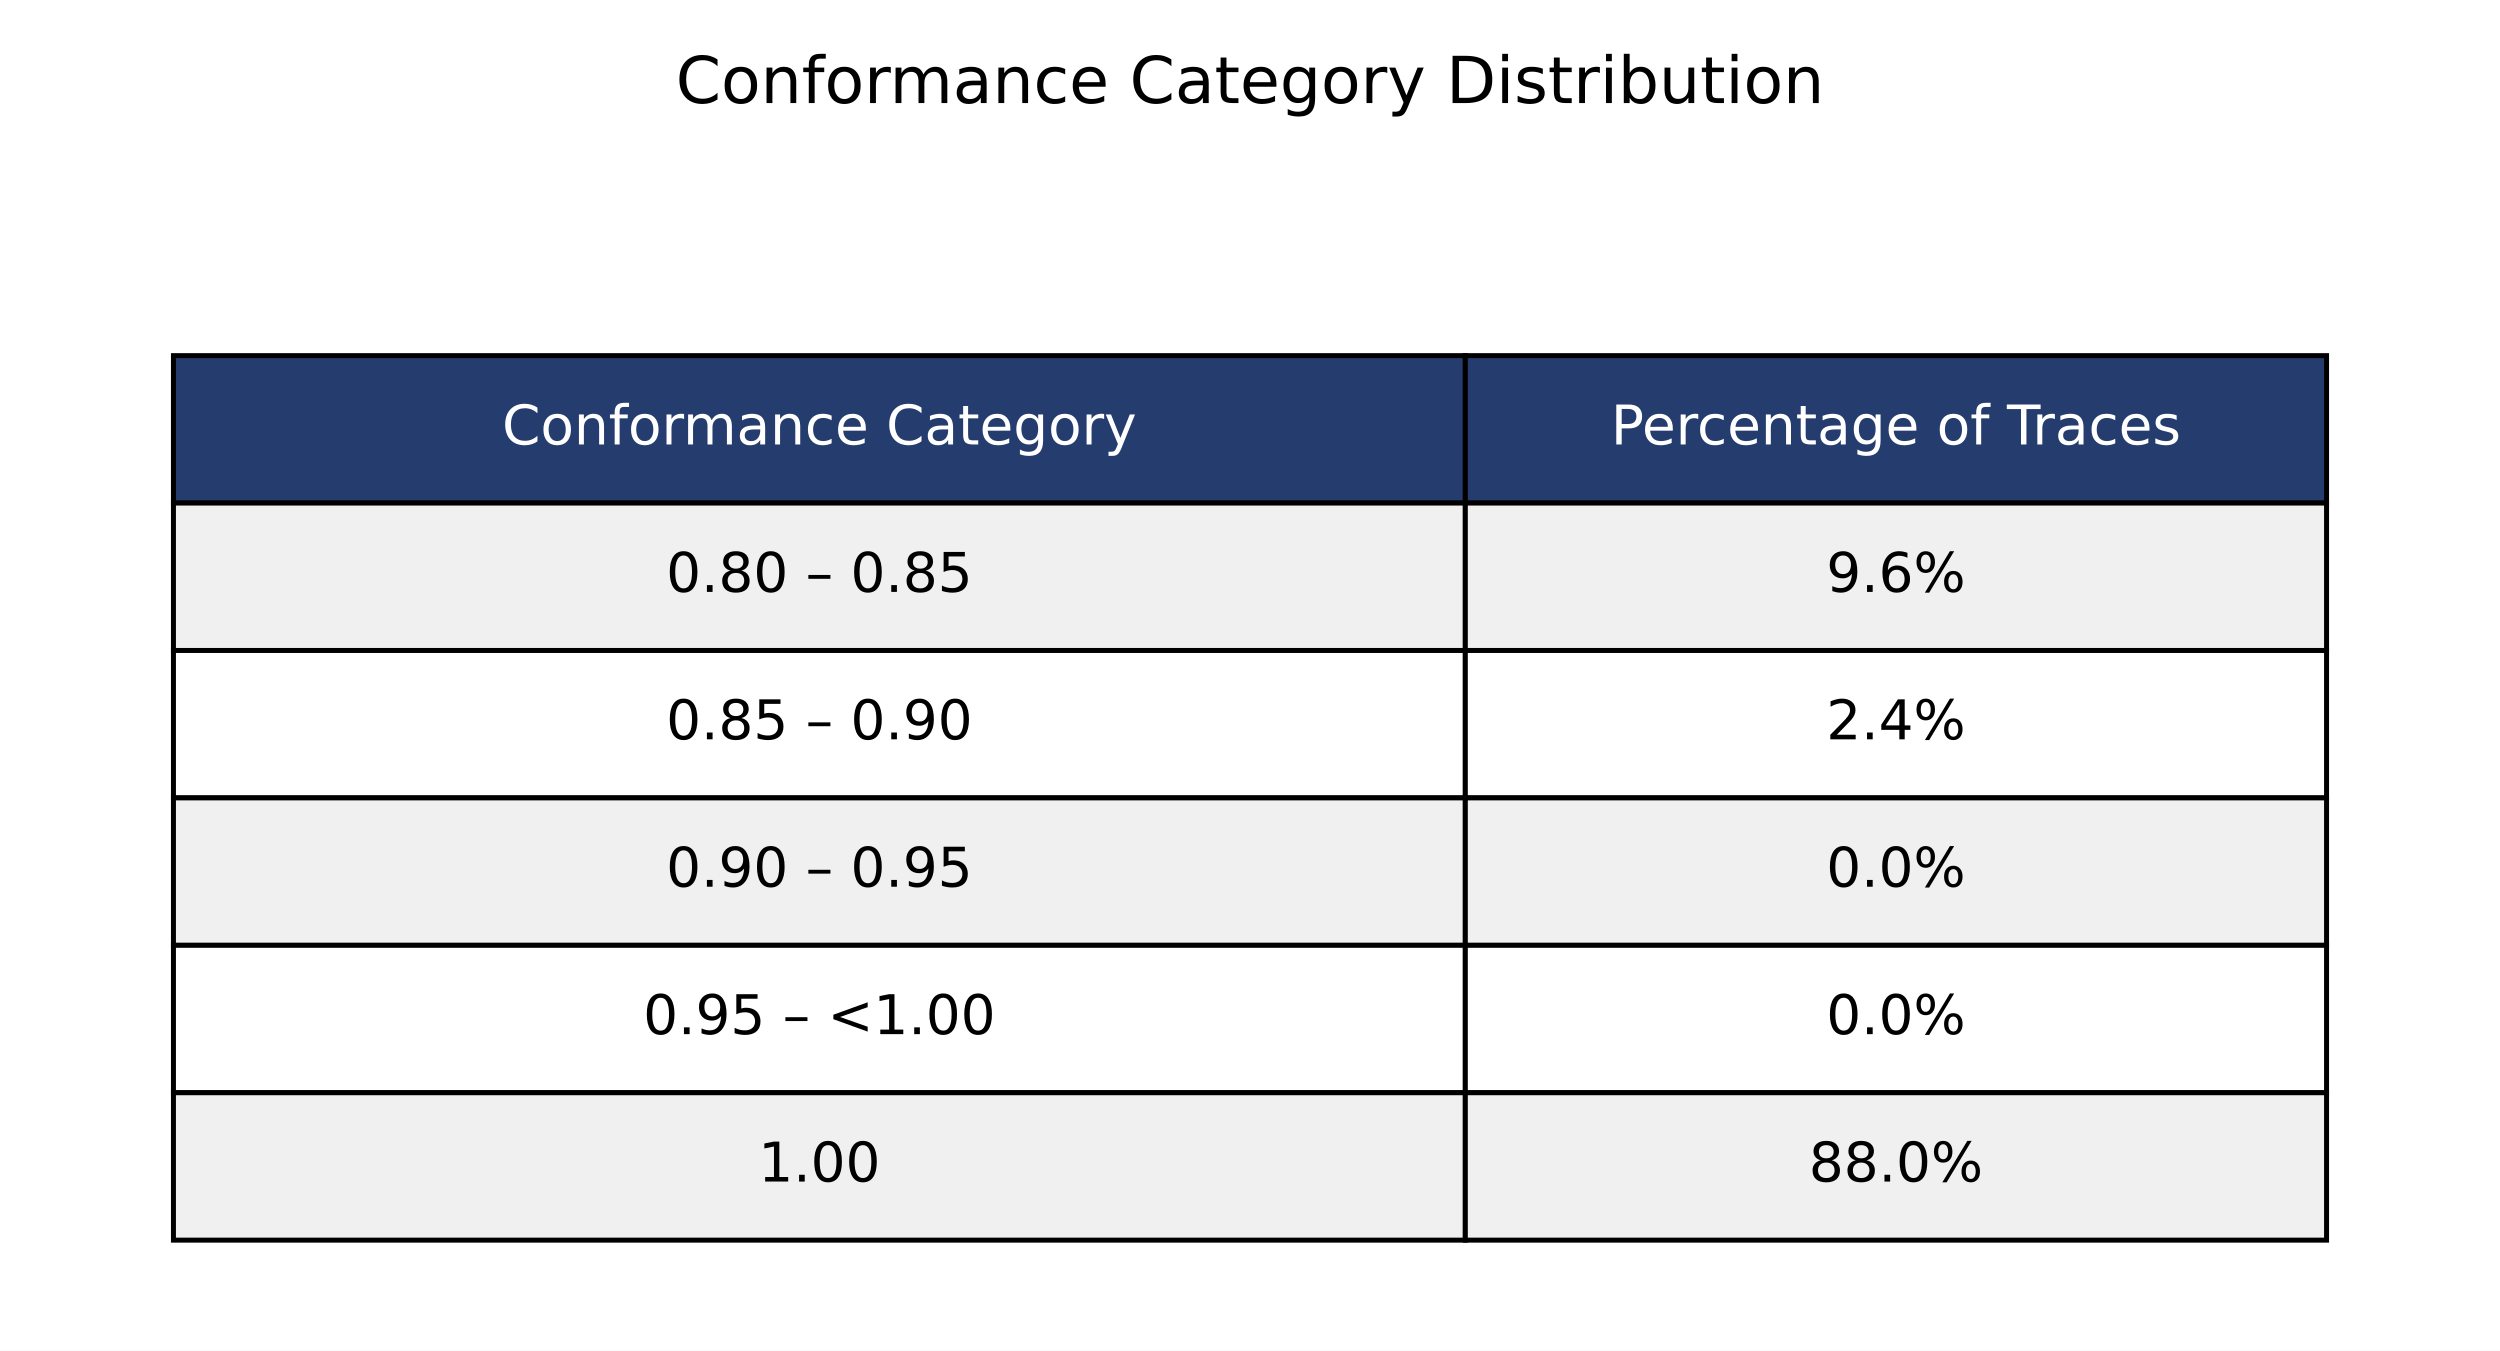
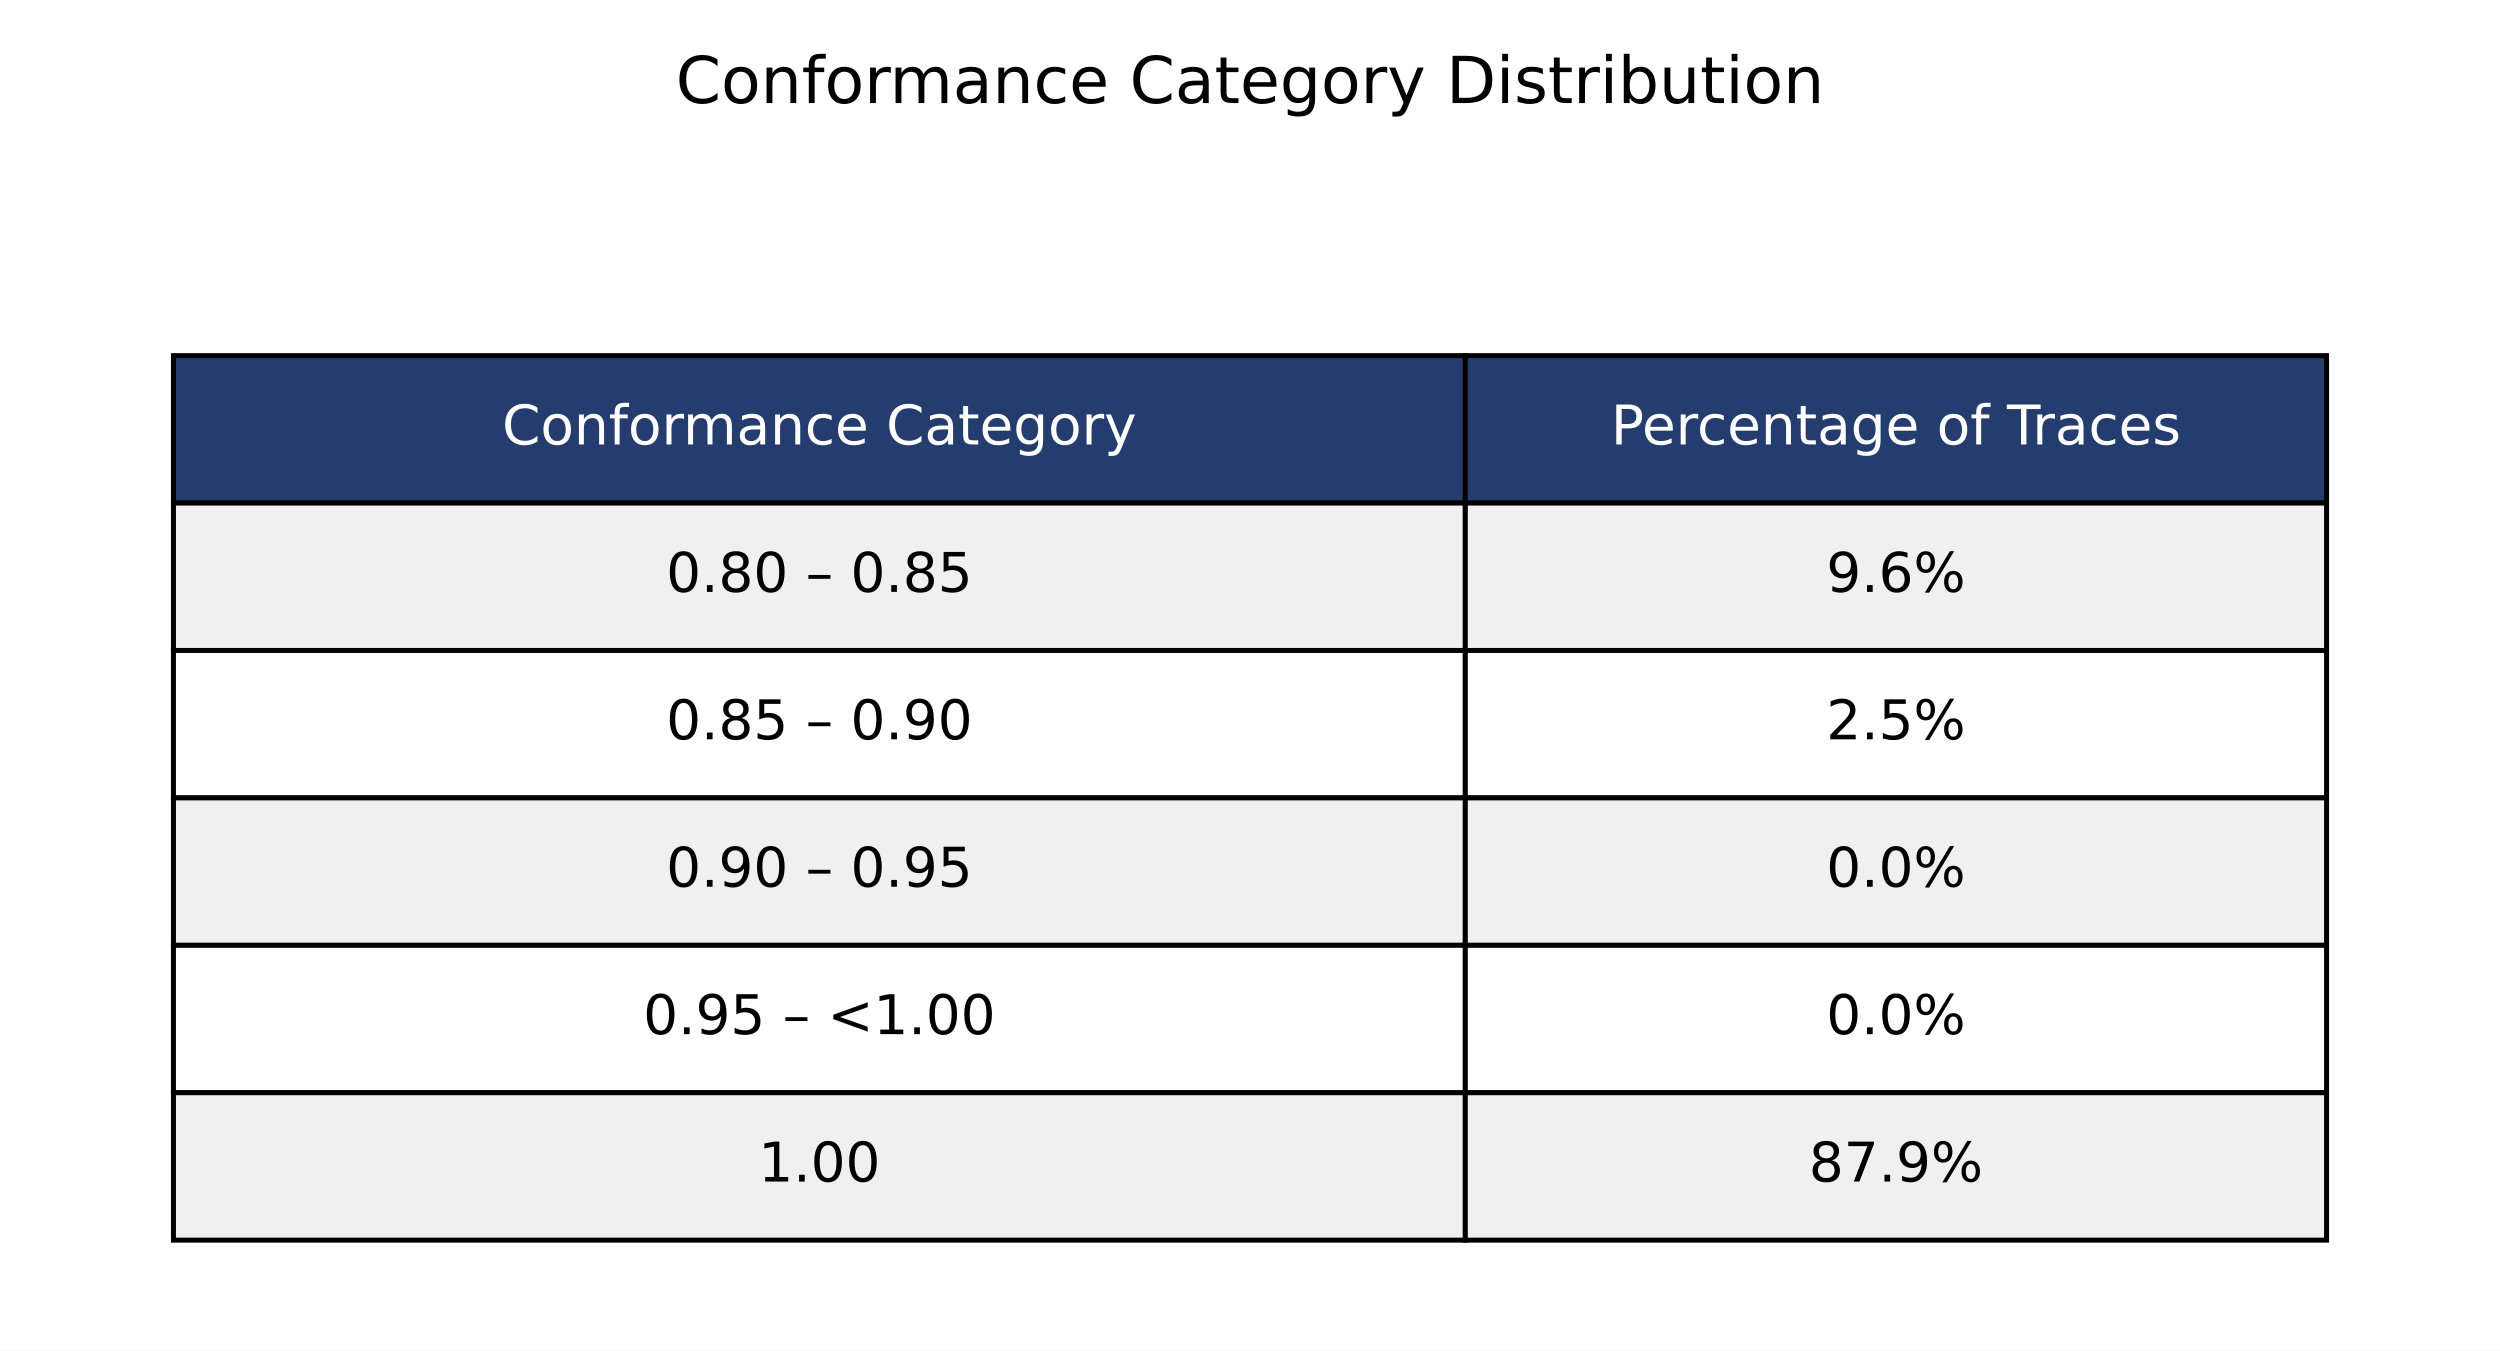
<svg xmlns="http://www.w3.org/2000/svg" xmlns:xlink="http://www.w3.org/1999/xlink" width="501.6pt" height="270.998pt" viewBox="0 0 501.6 270.998" version="1.1">
  <defs>
    <style type="text/css">*{stroke-linejoin: round; stroke-linecap: butt}</style>
  </defs>
  <g id="figure_1">
    <g id="patch_1">
      <path d="M 0 270.998  L 501.6 270.998  L 501.6 0  L 0 0  z " style="fill: #ffffff" />
    </g>
    <g id="axes_1">
      <g id="table_1">
        <g id="patch_2">
          <path d="M 34.8 100.934  L 294 100.934  L 294 71.356  L 34.8 71.356  z " style="fill: #243c6e; stroke: #000000; stroke-linejoin: miter" />
        </g>
        <g id="text_1">
          <g style="fill: #ffffff" transform="translate(100.7478 89.18048) scale(0.11 -0.11)">
            <defs>
              <path id="DejaVuSans-43" d="M 4122 4306  L 4122 3641  Q 3803 3938 3442 4084  Q 3081 4231 2675 4231  Q 1875 4231 1450 3742  Q 1025 3253 1025 2328  Q 1025 1406 1450 917  Q 1875 428 2675 428  Q 3081 428 3442 575  Q 3803 722 4122 1019  L 4122 359  Q 3791 134 3420 21  Q 3050 -91 2638 -91  Q 1578 -91 968 557  Q 359 1206 359 2328  Q 359 3453 968 4101  Q 1578 4750 2638 4750  Q 3056 4750 3426 4639  Q 3797 4528 4122 4306  z " transform="scale(0.015625)" />
              <path id="DejaVuSans-6f" d="M 1959 3097  Q 1497 3097 1228 2736  Q 959 2375 959 1747  Q 959 1119 1226 758  Q 1494 397 1959 397  Q 2419 397 2687 759  Q 2956 1122 2956 1747  Q 2956 2369 2687 2733  Q 2419 3097 1959 3097  z M 1959 3584  Q 2709 3584 3137 3096  Q 3566 2609 3566 1747  Q 3566 888 3137 398  Q 2709 -91 1959 -91  Q 1206 -91 779 398  Q 353 888 353 1747  Q 353 2609 779 3096  Q 1206 3584 1959 3584  z " transform="scale(0.015625)" />
              <path id="DejaVuSans-6e" d="M 3513 2113  L 3513 0  L 2938 0  L 2938 2094  Q 2938 2591 2744 2837  Q 2550 3084 2163 3084  Q 1697 3084 1428 2787  Q 1159 2491 1159 1978  L 1159 0  L 581 0  L 581 3500  L 1159 3500  L 1159 2956  Q 1366 3272 1645 3428  Q 1925 3584 2291 3584  Q 2894 3584 3203 3211  Q 3513 2838 3513 2113  z " transform="scale(0.015625)" />
              <path id="DejaVuSans-66" d="M 2375 4863  L 2375 4384  L 1825 4384  Q 1516 4384 1395 4259  Q 1275 4134 1275 3809  L 1275 3500  L 2222 3500  L 2222 3053  L 1275 3053  L 1275 0  L 697 0  L 697 3053  L 147 3053  L 147 3500  L 697 3500  L 697 3744  Q 697 4328 969 4595  Q 1241 4863 1831 4863  L 2375 4863  z " transform="scale(0.015625)" />
              <path id="DejaVuSans-72" d="M 2631 2963  Q 2534 3019 2420 3045  Q 2306 3072 2169 3072  Q 1681 3072 1420 2755  Q 1159 2438 1159 1844  L 1159 0  L 581 0  L 581 3500  L 1159 3500  L 1159 2956  Q 1341 3275 1631 3429  Q 1922 3584 2338 3584  Q 2397 3584 2469 3576  Q 2541 3569 2628 3553  L 2631 2963  z " transform="scale(0.015625)" />
              <path id="DejaVuSans-6d" d="M 3328 2828  Q 3544 3216 3844 3400  Q 4144 3584 4550 3584  Q 5097 3584 5394 3201  Q 5691 2819 5691 2113  L 5691 0  L 5113 0  L 5113 2094  Q 5113 2597 4934 2840  Q 4756 3084 4391 3084  Q 3944 3084 3684 2787  Q 3425 2491 3425 1978  L 3425 0  L 2847 0  L 2847 2094  Q 2847 2600 2669 2842  Q 2491 3084 2119 3084  Q 1678 3084 1418 2786  Q 1159 2488 1159 1978  L 1159 0  L 581 0  L 581 3500  L 1159 3500  L 1159 2956  Q 1356 3278 1631 3431  Q 1906 3584 2284 3584  Q 2666 3584 2933 3390  Q 3200 3197 3328 2828  z " transform="scale(0.015625)" />
              <path id="DejaVuSans-61" d="M 2194 1759  Q 1497 1759 1228 1600  Q 959 1441 959 1056  Q 959 750 1161 570  Q 1363 391 1709 391  Q 2188 391 2477 730  Q 2766 1069 2766 1631  L 2766 1759  L 2194 1759  z M 3341 1997  L 3341 0  L 2766 0  L 2766 531  Q 2569 213 2275 61  Q 1981 -91 1556 -91  Q 1019 -91 701 211  Q 384 513 384 1019  Q 384 1609 779 1909  Q 1175 2209 1959 2209  L 2766 2209  L 2766 2266  Q 2766 2663 2505 2880  Q 2244 3097 1772 3097  Q 1472 3097 1187 3025  Q 903 2953 641 2809  L 641 3341  Q 956 3463 1253 3523  Q 1550 3584 1831 3584  Q 2591 3584 2966 3190  Q 3341 2797 3341 1997  z " transform="scale(0.015625)" />
              <path id="DejaVuSans-63" d="M 3122 3366  L 3122 2828  Q 2878 2963 2633 3030  Q 2388 3097 2138 3097  Q 1578 3097 1268 2742  Q 959 2388 959 1747  Q 959 1106 1268 751  Q 1578 397 2138 397  Q 2388 397 2633 464  Q 2878 531 3122 666  L 3122 134  Q 2881 22 2623 -34  Q 2366 -91 2075 -91  Q 1284 -91 818 406  Q 353 903 353 1747  Q 353 2603 823 3093  Q 1294 3584 2113 3584  Q 2378 3584 2631 3529  Q 2884 3475 3122 3366  z " transform="scale(0.015625)" />
              <path id="DejaVuSans-65" d="M 3597 1894  L 3597 1613  L 953 1613  Q 991 1019 1311 708  Q 1631 397 2203 397  Q 2534 397 2845 478  Q 3156 559 3463 722  L 3463 178  Q 3153 47 2828 -22  Q 2503 -91 2169 -91  Q 1331 -91 842 396  Q 353 884 353 1716  Q 353 2575 817 3079  Q 1281 3584 2069 3584  Q 2775 3584 3186 3129  Q 3597 2675 3597 1894  z M 3022 2063  Q 3016 2534 2758 2815  Q 2500 3097 2075 3097  Q 1594 3097 1305 2825  Q 1016 2553 972 2059  L 3022 2063  z " transform="scale(0.015625)" />
              <path id="DejaVuSans-20" transform="scale(0.015625)" />
              <path id="DejaVuSans-74" d="M 1172 4494  L 1172 3500  L 2356 3500  L 2356 3053  L 1172 3053  L 1172 1153  Q 1172 725 1289 603  Q 1406 481 1766 481  L 2356 481  L 2356 0  L 1766 0  Q 1100 0 847 248  Q 594 497 594 1153  L 594 3053  L 172 3053  L 172 3500  L 594 3500  L 594 4494  L 1172 4494  z " transform="scale(0.015625)" />
              <path id="DejaVuSans-67" d="M 2906 1791  Q 2906 2416 2648 2759  Q 2391 3103 1925 3103  Q 1463 3103 1205 2759  Q 947 2416 947 1791  Q 947 1169 1205 825  Q 1463 481 1925 481  Q 2391 481 2648 825  Q 2906 1169 2906 1791  z M 3481 434  Q 3481 -459 3084 -895  Q 2688 -1331 1869 -1331  Q 1566 -1331 1297 -1286  Q 1028 -1241 775 -1147  L 775 -588  Q 1028 -725 1275 -790  Q 1522 -856 1778 -856  Q 2344 -856 2625 -561  Q 2906 -266 2906 331  L 2906 616  Q 2728 306 2450 153  Q 2172 0 1784 0  Q 1141 0 747 490  Q 353 981 353 1791  Q 353 2603 747 3093  Q 1141 3584 1784 3584  Q 2172 3584 2450 3431  Q 2728 3278 2906 2969  L 2906 3500  L 3481 3500  L 3481 434  z " transform="scale(0.015625)" />
              <path id="DejaVuSans-79" d="M 2059 -325  Q 1816 -950 1584 -1140  Q 1353 -1331 966 -1331  L 506 -1331  L 506 -850  L 844 -850  Q 1081 -850 1212 -737  Q 1344 -625 1503 -206  L 1606 56  L 191 3500  L 800 3500  L 1894 763  L 2988 3500  L 3597 3500  L 2059 -325  z " transform="scale(0.015625)" />
            </defs>
            <use xlink:href="#DejaVuSans-43" />
            <use xlink:href="#DejaVuSans-6f" transform="translate(69.82422 0)" />
            <use xlink:href="#DejaVuSans-6e" transform="translate(131.0059 0)" />
            <use xlink:href="#DejaVuSans-66" transform="translate(194.3848 0)" />
            <use xlink:href="#DejaVuSans-6f" transform="translate(229.5898 0)" />
            <use xlink:href="#DejaVuSans-72" transform="translate(290.7715 0)" />
            <use xlink:href="#DejaVuSans-6d" transform="translate(330.1348 0)" />
            <use xlink:href="#DejaVuSans-61" transform="translate(427.5469 0)" />
            <use xlink:href="#DejaVuSans-6e" transform="translate(488.8262 0)" />
            <use xlink:href="#DejaVuSans-63" transform="translate(552.2051 0)" />
            <use xlink:href="#DejaVuSans-65" transform="translate(607.1855 0)" />
            <use xlink:href="#DejaVuSans-20" transform="translate(668.709 0)" />
            <use xlink:href="#DejaVuSans-43" transform="translate(700.4961 0)" />
            <use xlink:href="#DejaVuSans-61" transform="translate(770.3203 0)" />
            <use xlink:href="#DejaVuSans-74" transform="translate(831.5996 0)" />
            <use xlink:href="#DejaVuSans-65" transform="translate(870.8086 0)" />
            <use xlink:href="#DejaVuSans-67" transform="translate(932.332 0)" />
            <use xlink:href="#DejaVuSans-6f" transform="translate(995.8086 0)" />
            <use xlink:href="#DejaVuSans-72" transform="translate(1056.99 0)" />
            <use xlink:href="#DejaVuSans-79" transform="translate(1098.104 0)" />
          </g>
        </g>
        <g id="patch_3">
          <path d="M 294 100.934  L 466.8 100.934  L 466.8 71.356  L 294 71.356  z " style="fill: #243c6e; stroke: #000000; stroke-linejoin: miter" />
        </g>
        <g id="text_2">
          <g style="fill: #ffffff" transform="translate(323.2146 89.18048) scale(0.11 -0.11)">
            <defs>
              <path id="DejaVuSans-50" d="M 1259 4147  L 1259 2394  L 2053 2394  Q 2494 2394 2734 2622  Q 2975 2850 2975 3272  Q 2975 3691 2734 3919  Q 2494 4147 2053 4147  L 1259 4147  z M 628 4666  L 2053 4666  Q 2838 4666 3239 4311  Q 3641 3956 3641 3272  Q 3641 2581 3239 2228  Q 2838 1875 2053 1875  L 1259 1875  L 1259 0  L 628 0  L 628 4666  z " transform="scale(0.015625)" />
              <path id="DejaVuSans-54" d="M -19 4666  L 3928 4666  L 3928 4134  L 2272 4134  L 2272 0  L 1638 0  L 1638 4134  L -19 4134  L -19 4666  z " transform="scale(0.015625)" />
              <path id="DejaVuSans-73" d="M 2834 3397  L 2834 2853  Q 2591 2978 2328 3040  Q 2066 3103 1784 3103  Q 1356 3103 1142 2972  Q 928 2841 928 2578  Q 928 2378 1081 2264  Q 1234 2150 1697 2047  L 1894 2003  Q 2506 1872 2764 1633  Q 3022 1394 3022 966  Q 3022 478 2636 193  Q 2250 -91 1575 -91  Q 1294 -91 989 -36  Q 684 19 347 128  L 347 722  Q 666 556 975 473  Q 1284 391 1588 391  Q 1994 391 2212 530  Q 2431 669 2431 922  Q 2431 1156 2273 1281  Q 2116 1406 1581 1522  L 1381 1569  Q 847 1681 609 1914  Q 372 2147 372 2553  Q 372 3047 722 3315  Q 1072 3584 1716 3584  Q 2034 3584 2315 3537  Q 2597 3491 2834 3397  z " transform="scale(0.015625)" />
            </defs>
            <use xlink:href="#DejaVuSans-50" />
            <use xlink:href="#DejaVuSans-65" transform="translate(56.67773 0)" />
            <use xlink:href="#DejaVuSans-72" transform="translate(118.2012 0)" />
            <use xlink:href="#DejaVuSans-63" transform="translate(157.0645 0)" />
            <use xlink:href="#DejaVuSans-65" transform="translate(212.0449 0)" />
            <use xlink:href="#DejaVuSans-6e" transform="translate(273.5684 0)" />
            <use xlink:href="#DejaVuSans-74" transform="translate(336.9473 0)" />
            <use xlink:href="#DejaVuSans-61" transform="translate(376.1562 0)" />
            <use xlink:href="#DejaVuSans-67" transform="translate(437.4355 0)" />
            <use xlink:href="#DejaVuSans-65" transform="translate(500.9121 0)" />
            <use xlink:href="#DejaVuSans-20" transform="translate(562.4355 0)" />
            <use xlink:href="#DejaVuSans-6f" transform="translate(594.2227 0)" />
            <use xlink:href="#DejaVuSans-66" transform="translate(655.4043 0)" />
            <use xlink:href="#DejaVuSans-20" transform="translate(690.6094 0)" />
            <use xlink:href="#DejaVuSans-54" transform="translate(722.3965 0)" />
            <use xlink:href="#DejaVuSans-72" transform="translate(768.7305 0)" />
            <use xlink:href="#DejaVuSans-61" transform="translate(809.8438 0)" />
            <use xlink:href="#DejaVuSans-63" transform="translate(871.123 0)" />
            <use xlink:href="#DejaVuSans-65" transform="translate(926.1035 0)" />
            <use xlink:href="#DejaVuSans-73" transform="translate(987.627 0)" />
          </g>
        </g>
        <g id="patch_4">
          <path d="M 34.8 130.512  L 294 130.512  L 294 100.934  L 34.8 100.934  z " style="fill: #f0f0f0; stroke: #000000; stroke-linejoin: miter" />
        </g>
        <g id="text_3">
          <g transform="translate(133.6619 118.7581) scale(0.11 -0.11)">
            <defs>
              <path id="DejaVuSans-30" d="M 2034 4250  Q 1547 4250 1301 3770  Q 1056 3291 1056 2328  Q 1056 1369 1301 889  Q 1547 409 2034 409  Q 2525 409 2770 889  Q 3016 1369 3016 2328  Q 3016 3291 2770 3770  Q 2525 4250 2034 4250  z M 2034 4750  Q 2819 4750 3233 4129  Q 3647 3509 3647 2328  Q 3647 1150 3233 529  Q 2819 -91 2034 -91  Q 1250 -91 836 529  Q 422 1150 422 2328  Q 422 3509 836 4129  Q 1250 4750 2034 4750  z " transform="scale(0.015625)" />
              <path id="DejaVuSans-2e" d="M 684 794  L 1344 794  L 1344 0  L 684 0  L 684 794  z " transform="scale(0.015625)" />
              <path id="DejaVuSans-38" d="M 2034 2216  Q 1584 2216 1326 1975  Q 1069 1734 1069 1313  Q 1069 891 1326 650  Q 1584 409 2034 409  Q 2484 409 2743 651  Q 3003 894 3003 1313  Q 3003 1734 2745 1975  Q 2488 2216 2034 2216  z M 1403 2484  Q 997 2584 770 2862  Q 544 3141 544 3541  Q 544 4100 942 4425  Q 1341 4750 2034 4750  Q 2731 4750 3128 4425  Q 3525 4100 3525 3541  Q 3525 3141 3298 2862  Q 3072 2584 2669 2484  Q 3125 2378 3379 2068  Q 3634 1759 3634 1313  Q 3634 634 3220 271  Q 2806 -91 2034 -91  Q 1263 -91 848 271  Q 434 634 434 1313  Q 434 1759 690 2068  Q 947 2378 1403 2484  z M 1172 3481  Q 1172 3119 1398 2916  Q 1625 2713 2034 2713  Q 2441 2713 2670 2916  Q 2900 3119 2900 3481  Q 2900 3844 2670 4047  Q 2441 4250 2034 4250  Q 1625 4250 1398 4047  Q 1172 3844 1172 3481  z " transform="scale(0.015625)" />
              <path id="DejaVuSans-2013" d="M 313 1978  L 2888 1978  L 2888 1528  L 313 1528  L 313 1978  z " transform="scale(0.015625)" />
              <path id="DejaVuSans-35" d="M 691 4666  L 3169 4666  L 3169 4134  L 1269 4134  L 1269 2991  Q 1406 3038 1543 3061  Q 1681 3084 1819 3084  Q 2600 3084 3056 2656  Q 3513 2228 3513 1497  Q 3513 744 3044 326  Q 2575 -91 1722 -91  Q 1428 -91 1123 -41  Q 819 9 494 109  L 494 744  Q 775 591 1075 516  Q 1375 441 1709 441  Q 2250 441 2565 725  Q 2881 1009 2881 1497  Q 2881 1984 2565 2268  Q 2250 2553 1709 2553  Q 1456 2553 1204 2497  Q 953 2441 691 2322  L 691 4666  z " transform="scale(0.015625)" />
            </defs>
            <use xlink:href="#DejaVuSans-30" />
            <use xlink:href="#DejaVuSans-2e" transform="translate(63.62305 0)" />
            <use xlink:href="#DejaVuSans-38" transform="translate(95.41016 0)" />
            <use xlink:href="#DejaVuSans-30" transform="translate(159.0332 0)" />
            <use xlink:href="#DejaVuSans-20" transform="translate(222.6562 0)" />
            <use xlink:href="#DejaVuSans-2013" transform="translate(254.4434 0)" />
            <use xlink:href="#DejaVuSans-20" transform="translate(304.4434 0)" />
            <use xlink:href="#DejaVuSans-30" transform="translate(336.2305 0)" />
            <use xlink:href="#DejaVuSans-2e" transform="translate(399.8535 0)" />
            <use xlink:href="#DejaVuSans-38" transform="translate(431.6406 0)" />
            <use xlink:href="#DejaVuSans-35" transform="translate(495.2637 0)" />
          </g>
        </g>
        <g id="patch_5">
          <path d="M 294 130.512  L 466.8 130.512  L 466.8 100.934  L 294 100.934  z " style="fill: #f0f0f0; stroke: #000000; stroke-linejoin: miter" />
        </g>
        <g id="text_4">
          <g transform="translate(366.4274 118.7581) scale(0.11 -0.11)">
            <defs>
              <path id="DejaVuSans-39" d="M 703 97  L 703 672  Q 941 559 1184 500  Q 1428 441 1663 441  Q 2288 441 2617 861  Q 2947 1281 2994 2138  Q 2813 1869 2534 1725  Q 2256 1581 1919 1581  Q 1219 1581 811 2004  Q 403 2428 403 3163  Q 403 3881 828 4315  Q 1253 4750 1959 4750  Q 2769 4750 3195 4129  Q 3622 3509 3622 2328  Q 3622 1225 3098 567  Q 2575 -91 1691 -91  Q 1453 -91 1209 -44  Q 966 3 703 97  z M 1959 2075  Q 2384 2075 2632 2365  Q 2881 2656 2881 3163  Q 2881 3666 2632 3958  Q 2384 4250 1959 4250  Q 1534 4250 1286 3958  Q 1038 3666 1038 3163  Q 1038 2656 1286 2365  Q 1534 2075 1959 2075  z " transform="scale(0.015625)" />
              <path id="DejaVuSans-36" d="M 2113 2584  Q 1688 2584 1439 2293  Q 1191 2003 1191 1497  Q 1191 994 1439 701  Q 1688 409 2113 409  Q 2538 409 2786 701  Q 3034 994 3034 1497  Q 3034 2003 2786 2293  Q 2538 2584 2113 2584  z M 3366 4563  L 3366 3988  Q 3128 4100 2886 4159  Q 2644 4219 2406 4219  Q 1781 4219 1451 3797  Q 1122 3375 1075 2522  Q 1259 2794 1537 2939  Q 1816 3084 2150 3084  Q 2853 3084 3261 2657  Q 3669 2231 3669 1497  Q 3669 778 3244 343  Q 2819 -91 2113 -91  Q 1303 -91 875 529  Q 447 1150 447 2328  Q 447 3434 972 4092  Q 1497 4750 2381 4750  Q 2619 4750 2861 4703  Q 3103 4656 3366 4563  z " transform="scale(0.015625)" />
              <path id="DejaVuSans-25" d="M 4653 2053  Q 4381 2053 4226 1822  Q 4072 1591 4072 1178  Q 4072 772 4226 539  Q 4381 306 4653 306  Q 4919 306 5073 539  Q 5228 772 5228 1178  Q 5228 1588 5073 1820  Q 4919 2053 4653 2053  z M 4653 2450  Q 5147 2450 5437 2106  Q 5728 1763 5728 1178  Q 5728 594 5436 251  Q 5144 -91 4653 -91  Q 4153 -91 3862 251  Q 3572 594 3572 1178  Q 3572 1766 3864 2108  Q 4156 2450 4653 2450  z M 1428 4353  Q 1159 4353 1004 4120  Q 850 3888 850 3481  Q 850 3069 1003 2837  Q 1156 2606 1428 2606  Q 1700 2606 1854 2837  Q 2009 3069 2009 3481  Q 2009 3884 1853 4118  Q 1697 4353 1428 4353  z M 4250 4750  L 4750 4750  L 1831 -91  L 1331 -91  L 4250 4750  z M 1428 4750  Q 1922 4750 2215 4408  Q 2509 4066 2509 3481  Q 2509 2891 2217 2550  Q 1925 2209 1428 2209  Q 931 2209 642 2551  Q 353 2894 353 3481  Q 353 4063 643 4406  Q 934 4750 1428 4750  z " transform="scale(0.015625)" />
            </defs>
            <use xlink:href="#DejaVuSans-39" />
            <use xlink:href="#DejaVuSans-2e" transform="translate(63.62305 0)" />
            <use xlink:href="#DejaVuSans-36" transform="translate(95.41016 0)" />
            <use xlink:href="#DejaVuSans-25" transform="translate(159.0332 0)" />
          </g>
        </g>
        <g id="patch_6">
          <path d="M 34.8 160.089  L 294 160.089  L 294 130.512  L 34.8 130.512  z " style="fill: #ffffff; stroke: #000000; stroke-linejoin: miter" />
        </g>
        <g id="text_5">
          <g transform="translate(133.6619 148.3357) scale(0.11 -0.11)">
            <use xlink:href="#DejaVuSans-30" />
            <use xlink:href="#DejaVuSans-2e" transform="translate(63.62305 0)" />
            <use xlink:href="#DejaVuSans-38" transform="translate(95.41016 0)" />
            <use xlink:href="#DejaVuSans-35" transform="translate(159.0332 0)" />
            <use xlink:href="#DejaVuSans-20" transform="translate(222.6562 0)" />
            <use xlink:href="#DejaVuSans-2013" transform="translate(254.4434 0)" />
            <use xlink:href="#DejaVuSans-20" transform="translate(304.4434 0)" />
            <use xlink:href="#DejaVuSans-30" transform="translate(336.2305 0)" />
            <use xlink:href="#DejaVuSans-2e" transform="translate(399.8535 0)" />
            <use xlink:href="#DejaVuSans-39" transform="translate(431.6406 0)" />
            <use xlink:href="#DejaVuSans-30" transform="translate(495.2637 0)" />
          </g>
        </g>
        <g id="patch_7">
          <path d="M 294 160.089  L 466.8 160.089  L 466.8 130.512  L 294 130.512  z " style="fill: #ffffff; stroke: #000000; stroke-linejoin: miter" />
        </g>
        <g id="text_6">
          <g transform="translate(366.4274 148.3357) scale(0.11 -0.11)">
            <defs>
              <path id="DejaVuSans-32" d="M 1228 531  L 3431 531  L 3431 0  L 469 0  L 469 531  Q 828 903 1448 1529  Q 2069 2156 2228 2338  Q 2531 2678 2651 2914  Q 2772 3150 2772 3378  Q 2772 3750 2511 3984  Q 2250 4219 1831 4219  Q 1534 4219 1204 4116  Q 875 4013 500 3803  L 500 4441  Q 881 4594 1212 4672  Q 1544 4750 1819 4750  Q 2544 4750 2975 4387  Q 3406 4025 3406 3419  Q 3406 3131 3298 2873  Q 3191 2616 2906 2266  Q 2828 2175 2409 1742  Q 1991 1309 1228 531  z " transform="scale(0.015625)" />
-               <path id="DejaVuSans-34" d="M 2419 4116  L 825 1625  L 2419 1625  L 2419 4116  z M 2253 4666  L 3047 4666  L 3047 1625  L 3713 1625  L 3713 1100  L 3047 1100  L 3047 0  L 2419 0  L 2419 1100  L 313 1100  L 313 1709  L 2253 4666  z " transform="scale(0.015625)" />
            </defs>
            <use xlink:href="#DejaVuSans-32" />
            <use xlink:href="#DejaVuSans-2e" transform="translate(63.62305 0)" />
-             <use xlink:href="#DejaVuSans-34" transform="translate(95.41016 0)" />
+             <use xlink:href="#DejaVuSans-35" transform="translate(95.41016 0)" />
            <use xlink:href="#DejaVuSans-25" transform="translate(159.0332 0)" />
          </g>
        </g>
        <g id="patch_8">
          <path d="M 34.8 189.667  L 294 189.667  L 294 160.089  L 34.8 160.089  z " style="fill: #f0f0f0; stroke: #000000; stroke-linejoin: miter" />
        </g>
        <g id="text_7">
          <g transform="translate(133.6619 177.9133) scale(0.11 -0.11)">
            <use xlink:href="#DejaVuSans-30" />
            <use xlink:href="#DejaVuSans-2e" transform="translate(63.62305 0)" />
            <use xlink:href="#DejaVuSans-39" transform="translate(95.41016 0)" />
            <use xlink:href="#DejaVuSans-30" transform="translate(159.0332 0)" />
            <use xlink:href="#DejaVuSans-20" transform="translate(222.6562 0)" />
            <use xlink:href="#DejaVuSans-2013" transform="translate(254.4434 0)" />
            <use xlink:href="#DejaVuSans-20" transform="translate(304.4434 0)" />
            <use xlink:href="#DejaVuSans-30" transform="translate(336.2305 0)" />
            <use xlink:href="#DejaVuSans-2e" transform="translate(399.8535 0)" />
            <use xlink:href="#DejaVuSans-39" transform="translate(431.6406 0)" />
            <use xlink:href="#DejaVuSans-35" transform="translate(495.2637 0)" />
          </g>
        </g>
        <g id="patch_9">
          <path d="M 294 189.667  L 466.8 189.667  L 466.8 160.089  L 294 160.089  z " style="fill: #f0f0f0; stroke: #000000; stroke-linejoin: miter" />
        </g>
        <g id="text_8">
          <g transform="translate(366.4274 177.9133) scale(0.11 -0.11)">
            <use xlink:href="#DejaVuSans-30" />
            <use xlink:href="#DejaVuSans-2e" transform="translate(63.62305 0)" />
            <use xlink:href="#DejaVuSans-30" transform="translate(95.41016 0)" />
            <use xlink:href="#DejaVuSans-25" transform="translate(159.0332 0)" />
          </g>
        </g>
        <g id="patch_10">
          <path d="M 34.8 219.244  L 294 219.244  L 294 189.667  L 34.8 189.667  z " style="fill: #ffffff; stroke: #000000; stroke-linejoin: miter" />
        </g>
        <g id="text_9">
          <g transform="translate(129.053 207.4909) scale(0.11 -0.11)">
            <defs>
              <path id="DejaVuSans-3c" d="M 4684 3150  L 1459 2003  L 4684 863  L 4684 294  L 678 1747  L 678 2266  L 4684 3719  L 4684 3150  z " transform="scale(0.015625)" />
              <path id="DejaVuSans-31" d="M 794 531  L 1825 531  L 1825 4091  L 703 3866  L 703 4441  L 1819 4666  L 2450 4666  L 2450 531  L 3481 531  L 3481 0  L 794 0  L 794 531  z " transform="scale(0.015625)" />
            </defs>
            <use xlink:href="#DejaVuSans-30" />
            <use xlink:href="#DejaVuSans-2e" transform="translate(63.62305 0)" />
            <use xlink:href="#DejaVuSans-39" transform="translate(95.41016 0)" />
            <use xlink:href="#DejaVuSans-35" transform="translate(159.0332 0)" />
            <use xlink:href="#DejaVuSans-20" transform="translate(222.6562 0)" />
            <use xlink:href="#DejaVuSans-2013" transform="translate(254.4434 0)" />
            <use xlink:href="#DejaVuSans-20" transform="translate(304.4434 0)" />
            <use xlink:href="#DejaVuSans-3c" transform="translate(336.2305 0)" />
            <use xlink:href="#DejaVuSans-31" transform="translate(420.0195 0)" />
            <use xlink:href="#DejaVuSans-2e" transform="translate(483.6426 0)" />
            <use xlink:href="#DejaVuSans-30" transform="translate(515.4297 0)" />
            <use xlink:href="#DejaVuSans-30" transform="translate(579.0527 0)" />
          </g>
        </g>
        <g id="patch_11">
          <path d="M 294 219.244  L 466.8 219.244  L 466.8 189.667  L 294 189.667  z " style="fill: #ffffff; stroke: #000000; stroke-linejoin: miter" />
        </g>
        <g id="text_10">
          <g transform="translate(366.4274 207.4909) scale(0.11 -0.11)">
            <use xlink:href="#DejaVuSans-30" />
            <use xlink:href="#DejaVuSans-2e" transform="translate(63.62305 0)" />
            <use xlink:href="#DejaVuSans-30" transform="translate(95.41016 0)" />
            <use xlink:href="#DejaVuSans-25" transform="translate(159.0332 0)" />
          </g>
        </g>
        <g id="patch_12">
          <path d="M 34.8 248.822  L 294 248.822  L 294 219.244  L 34.8 219.244  z " style="fill: #f0f0f0; stroke: #000000; stroke-linejoin: miter" />
        </g>
        <g id="text_11">
          <g transform="translate(152.1539 237.0685) scale(0.11 -0.11)">
            <use xlink:href="#DejaVuSans-31" />
            <use xlink:href="#DejaVuSans-2e" transform="translate(63.62305 0)" />
            <use xlink:href="#DejaVuSans-30" transform="translate(95.41016 0)" />
            <use xlink:href="#DejaVuSans-30" transform="translate(159.0332 0)" />
          </g>
        </g>
        <g id="patch_13">
          <path d="M 294 248.822  L 466.8 248.822  L 466.8 219.244  L 294 219.244  z " style="fill: #f0f0f0; stroke: #000000; stroke-linejoin: miter" />
        </g>
        <g id="text_12">
          <g transform="translate(362.928 237.0685) scale(0.11 -0.11)">
+             <defs>
+               <path id="DejaVuSans-37" d="M 525 4666  L 3525 4666  L 3525 4397  L 1831 0  L 1172 0  L 2766 4134  L 525 4134  L 525 4666  z " transform="scale(0.015625)" />
+             </defs>
            <use xlink:href="#DejaVuSans-38" />
-             <use xlink:href="#DejaVuSans-38" transform="translate(63.62305 0)" />
+             <use xlink:href="#DejaVuSans-37" transform="translate(63.62305 0)" />
            <use xlink:href="#DejaVuSans-2e" transform="translate(127.2461 0)" />
-             <use xlink:href="#DejaVuSans-30" transform="translate(159.0332 0)" />
+             <use xlink:href="#DejaVuSans-39" transform="translate(159.0332 0)" />
            <use xlink:href="#DejaVuSans-25" transform="translate(222.6562 0)" />
          </g>
        </g>
      </g>
      <g id="text_13">
        <g transform="translate(135.5895 20.67797) scale(0.13 -0.13)">
          <defs>
            <path id="DejaVuSans-44" d="M 1259 4147  L 1259 519  L 2022 519  Q 2988 519 3436 956  Q 3884 1394 3884 2338  Q 3884 3275 3436 3711  Q 2988 4147 2022 4147  L 1259 4147  z M 628 4666  L 1925 4666  Q 3281 4666 3915 4102  Q 4550 3538 4550 2338  Q 4550 1131 3912 565  Q 3275 0 1925 0  L 628 0  L 628 4666  z " transform="scale(0.015625)" />
            <path id="DejaVuSans-69" d="M 603 3500  L 1178 3500  L 1178 0  L 603 0  L 603 3500  z M 603 4863  L 1178 4863  L 1178 4134  L 603 4134  L 603 4863  z " transform="scale(0.015625)" />
            <path id="DejaVuSans-62" d="M 3116 1747  Q 3116 2381 2855 2742  Q 2594 3103 2138 3103  Q 1681 3103 1420 2742  Q 1159 2381 1159 1747  Q 1159 1113 1420 752  Q 1681 391 2138 391  Q 2594 391 2855 752  Q 3116 1113 3116 1747  z M 1159 2969  Q 1341 3281 1617 3432  Q 1894 3584 2278 3584  Q 2916 3584 3314 3078  Q 3713 2572 3713 1747  Q 3713 922 3314 415  Q 2916 -91 2278 -91  Q 1894 -91 1617 61  Q 1341 213 1159 525  L 1159 0  L 581 0  L 581 4863  L 1159 4863  L 1159 2969  z " transform="scale(0.015625)" />
            <path id="DejaVuSans-75" d="M 544 1381  L 544 3500  L 1119 3500  L 1119 1403  Q 1119 906 1312 657  Q 1506 409 1894 409  Q 2359 409 2629 706  Q 2900 1003 2900 1516  L 2900 3500  L 3475 3500  L 3475 0  L 2900 0  L 2900 538  Q 2691 219 2414 64  Q 2138 -91 1772 -91  Q 1169 -91 856 284  Q 544 659 544 1381  z M 1991 3584  L 1991 3584  z " transform="scale(0.015625)" />
          </defs>
          <use xlink:href="#DejaVuSans-43" />
          <use xlink:href="#DejaVuSans-6f" transform="translate(69.82422 0)" />
          <use xlink:href="#DejaVuSans-6e" transform="translate(131.0059 0)" />
          <use xlink:href="#DejaVuSans-66" transform="translate(194.3848 0)" />
          <use xlink:href="#DejaVuSans-6f" transform="translate(229.5898 0)" />
          <use xlink:href="#DejaVuSans-72" transform="translate(290.7715 0)" />
          <use xlink:href="#DejaVuSans-6d" transform="translate(330.1348 0)" />
          <use xlink:href="#DejaVuSans-61" transform="translate(427.5469 0)" />
          <use xlink:href="#DejaVuSans-6e" transform="translate(488.8262 0)" />
          <use xlink:href="#DejaVuSans-63" transform="translate(552.2051 0)" />
          <use xlink:href="#DejaVuSans-65" transform="translate(607.1855 0)" />
          <use xlink:href="#DejaVuSans-20" transform="translate(668.709 0)" />
          <use xlink:href="#DejaVuSans-43" transform="translate(700.4961 0)" />
          <use xlink:href="#DejaVuSans-61" transform="translate(770.3203 0)" />
          <use xlink:href="#DejaVuSans-74" transform="translate(831.5996 0)" />
          <use xlink:href="#DejaVuSans-65" transform="translate(870.8086 0)" />
          <use xlink:href="#DejaVuSans-67" transform="translate(932.332 0)" />
          <use xlink:href="#DejaVuSans-6f" transform="translate(995.8086 0)" />
          <use xlink:href="#DejaVuSans-72" transform="translate(1056.99 0)" />
          <use xlink:href="#DejaVuSans-79" transform="translate(1098.104 0)" />
          <use xlink:href="#DejaVuSans-20" transform="translate(1157.283 0)" />
          <use xlink:href="#DejaVuSans-44" transform="translate(1189.07 0)" />
          <use xlink:href="#DejaVuSans-69" transform="translate(1266.072 0)" />
          <use xlink:href="#DejaVuSans-73" transform="translate(1293.855 0)" />
          <use xlink:href="#DejaVuSans-74" transform="translate(1345.955 0)" />
          <use xlink:href="#DejaVuSans-72" transform="translate(1385.164 0)" />
          <use xlink:href="#DejaVuSans-69" transform="translate(1426.277 0)" />
          <use xlink:href="#DejaVuSans-62" transform="translate(1454.061 0)" />
          <use xlink:href="#DejaVuSans-75" transform="translate(1517.537 0)" />
          <use xlink:href="#DejaVuSans-74" transform="translate(1580.916 0)" />
          <use xlink:href="#DejaVuSans-69" transform="translate(1620.125 0)" />
          <use xlink:href="#DejaVuSans-6f" transform="translate(1647.908 0)" />
          <use xlink:href="#DejaVuSans-6e" transform="translate(1709.09 0)" />
        </g>
      </g>
    </g>
  </g>
</svg>
